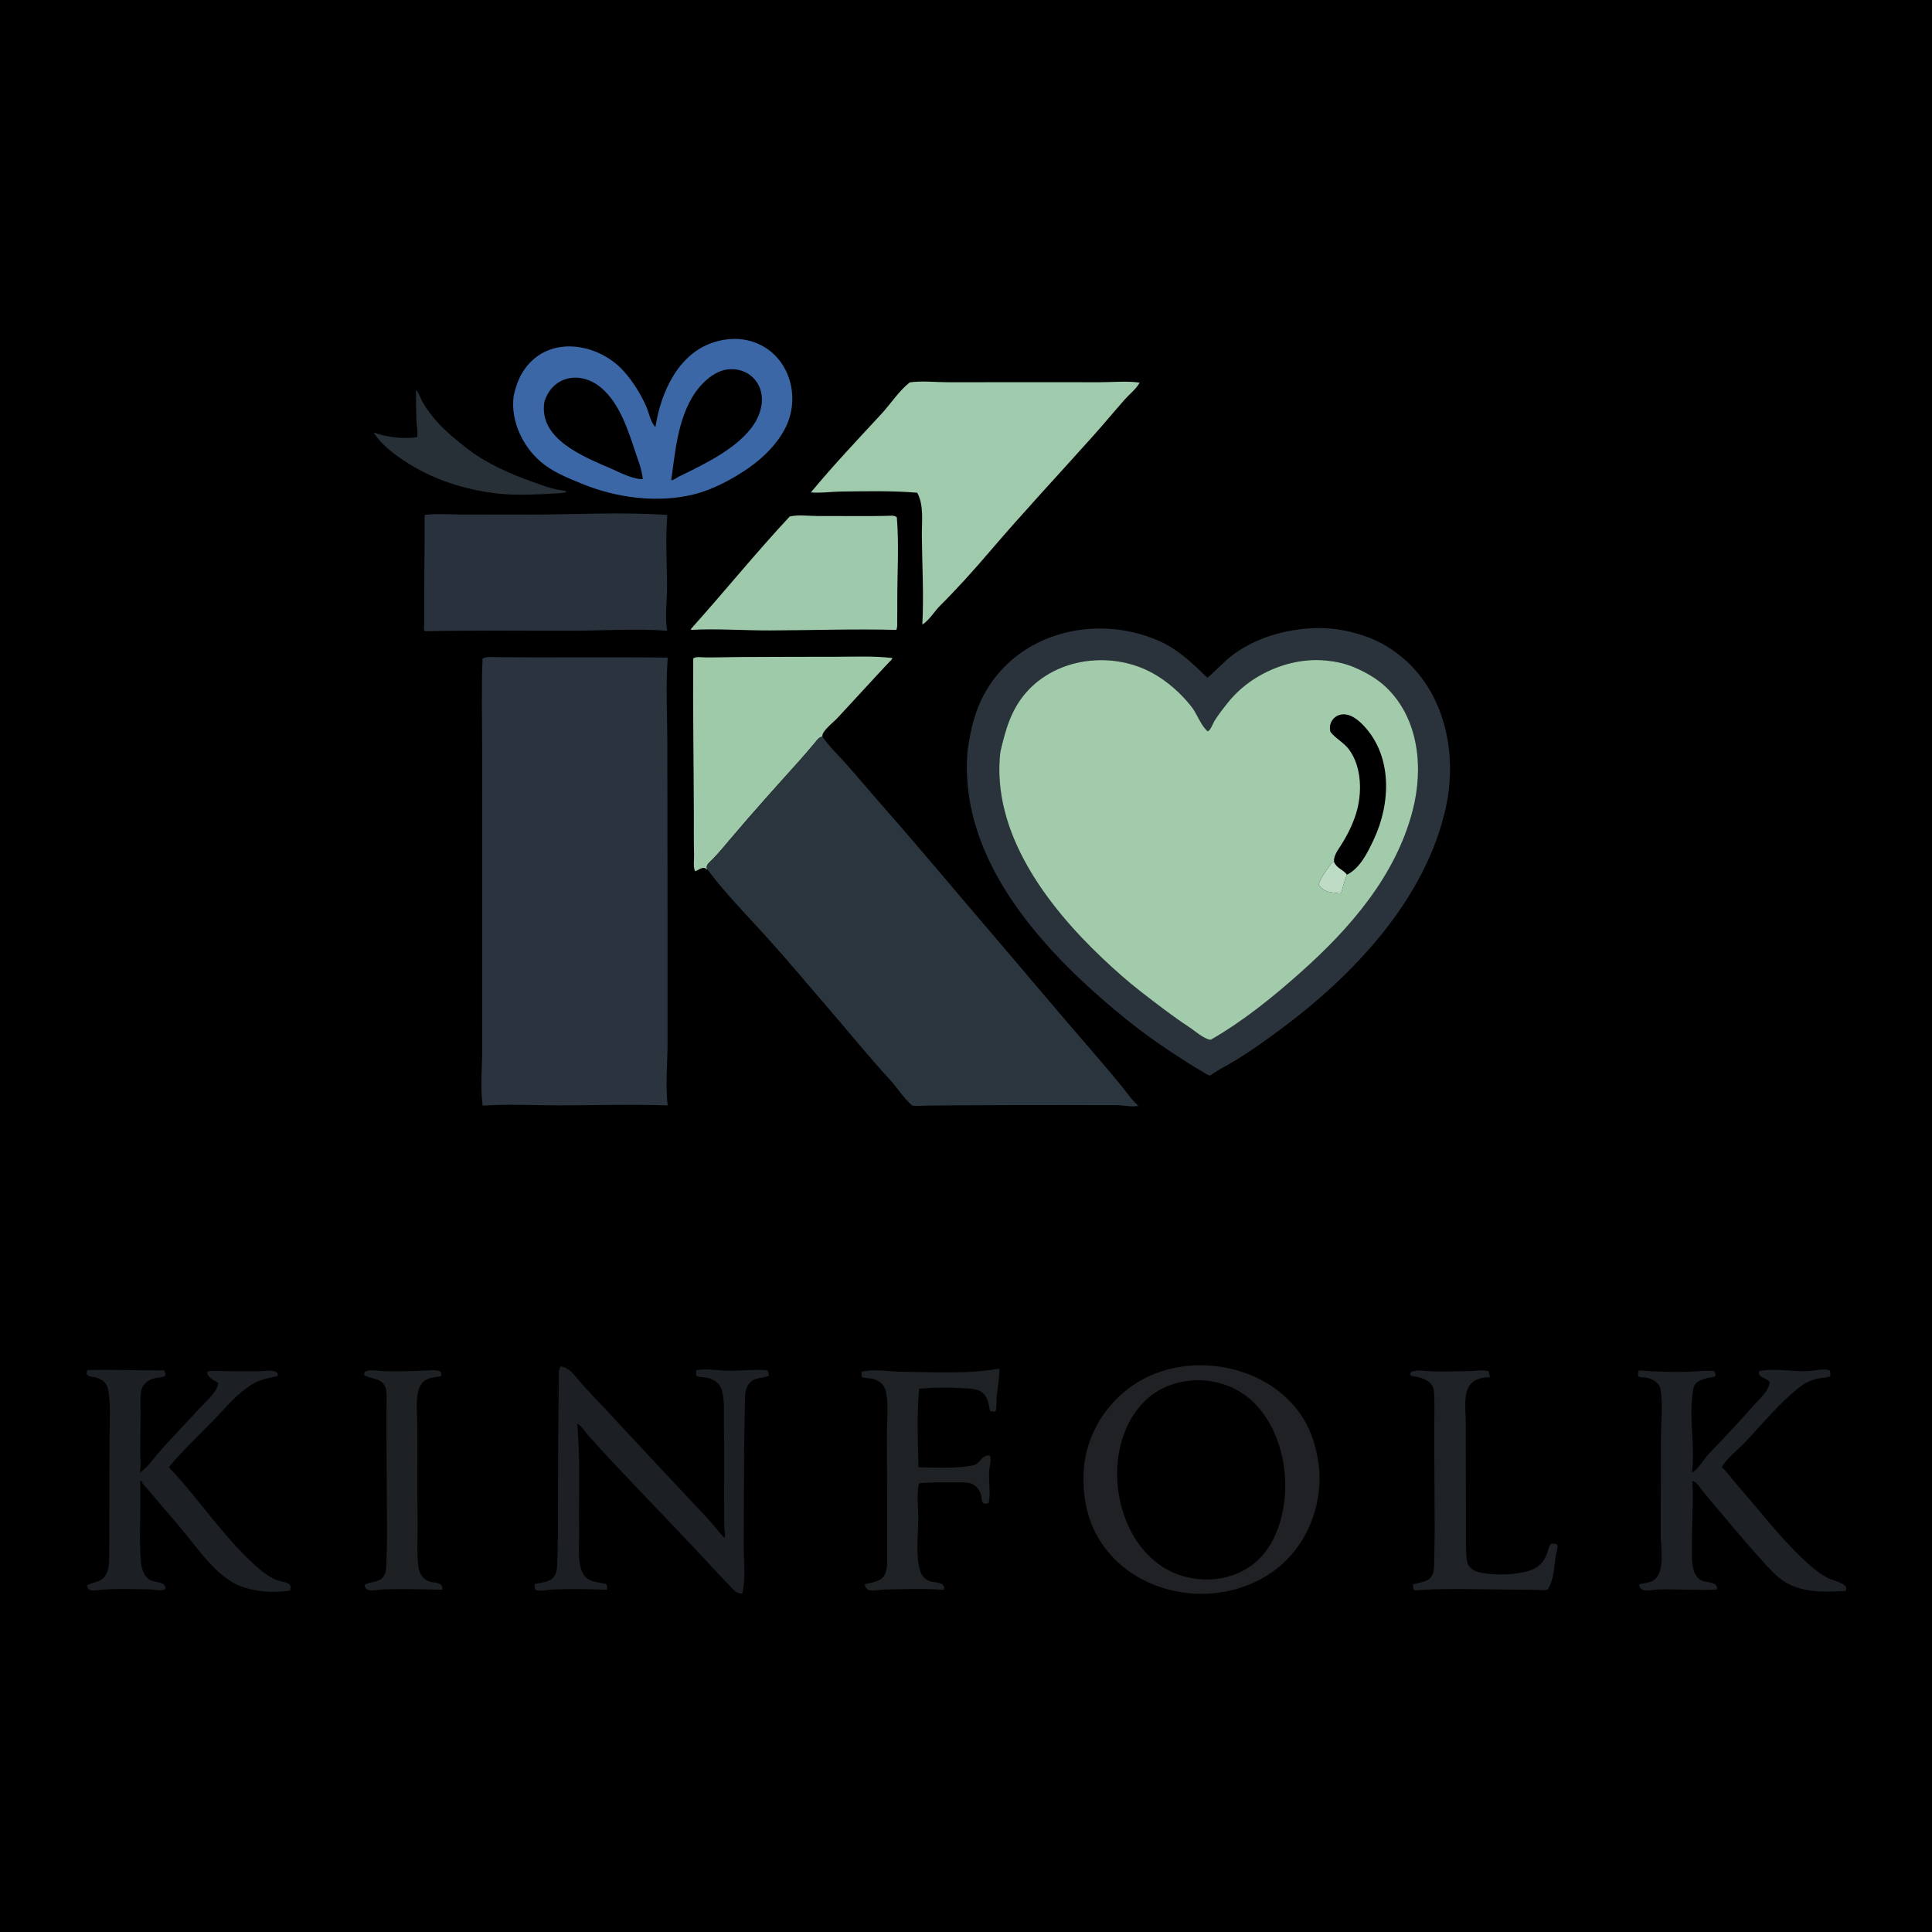
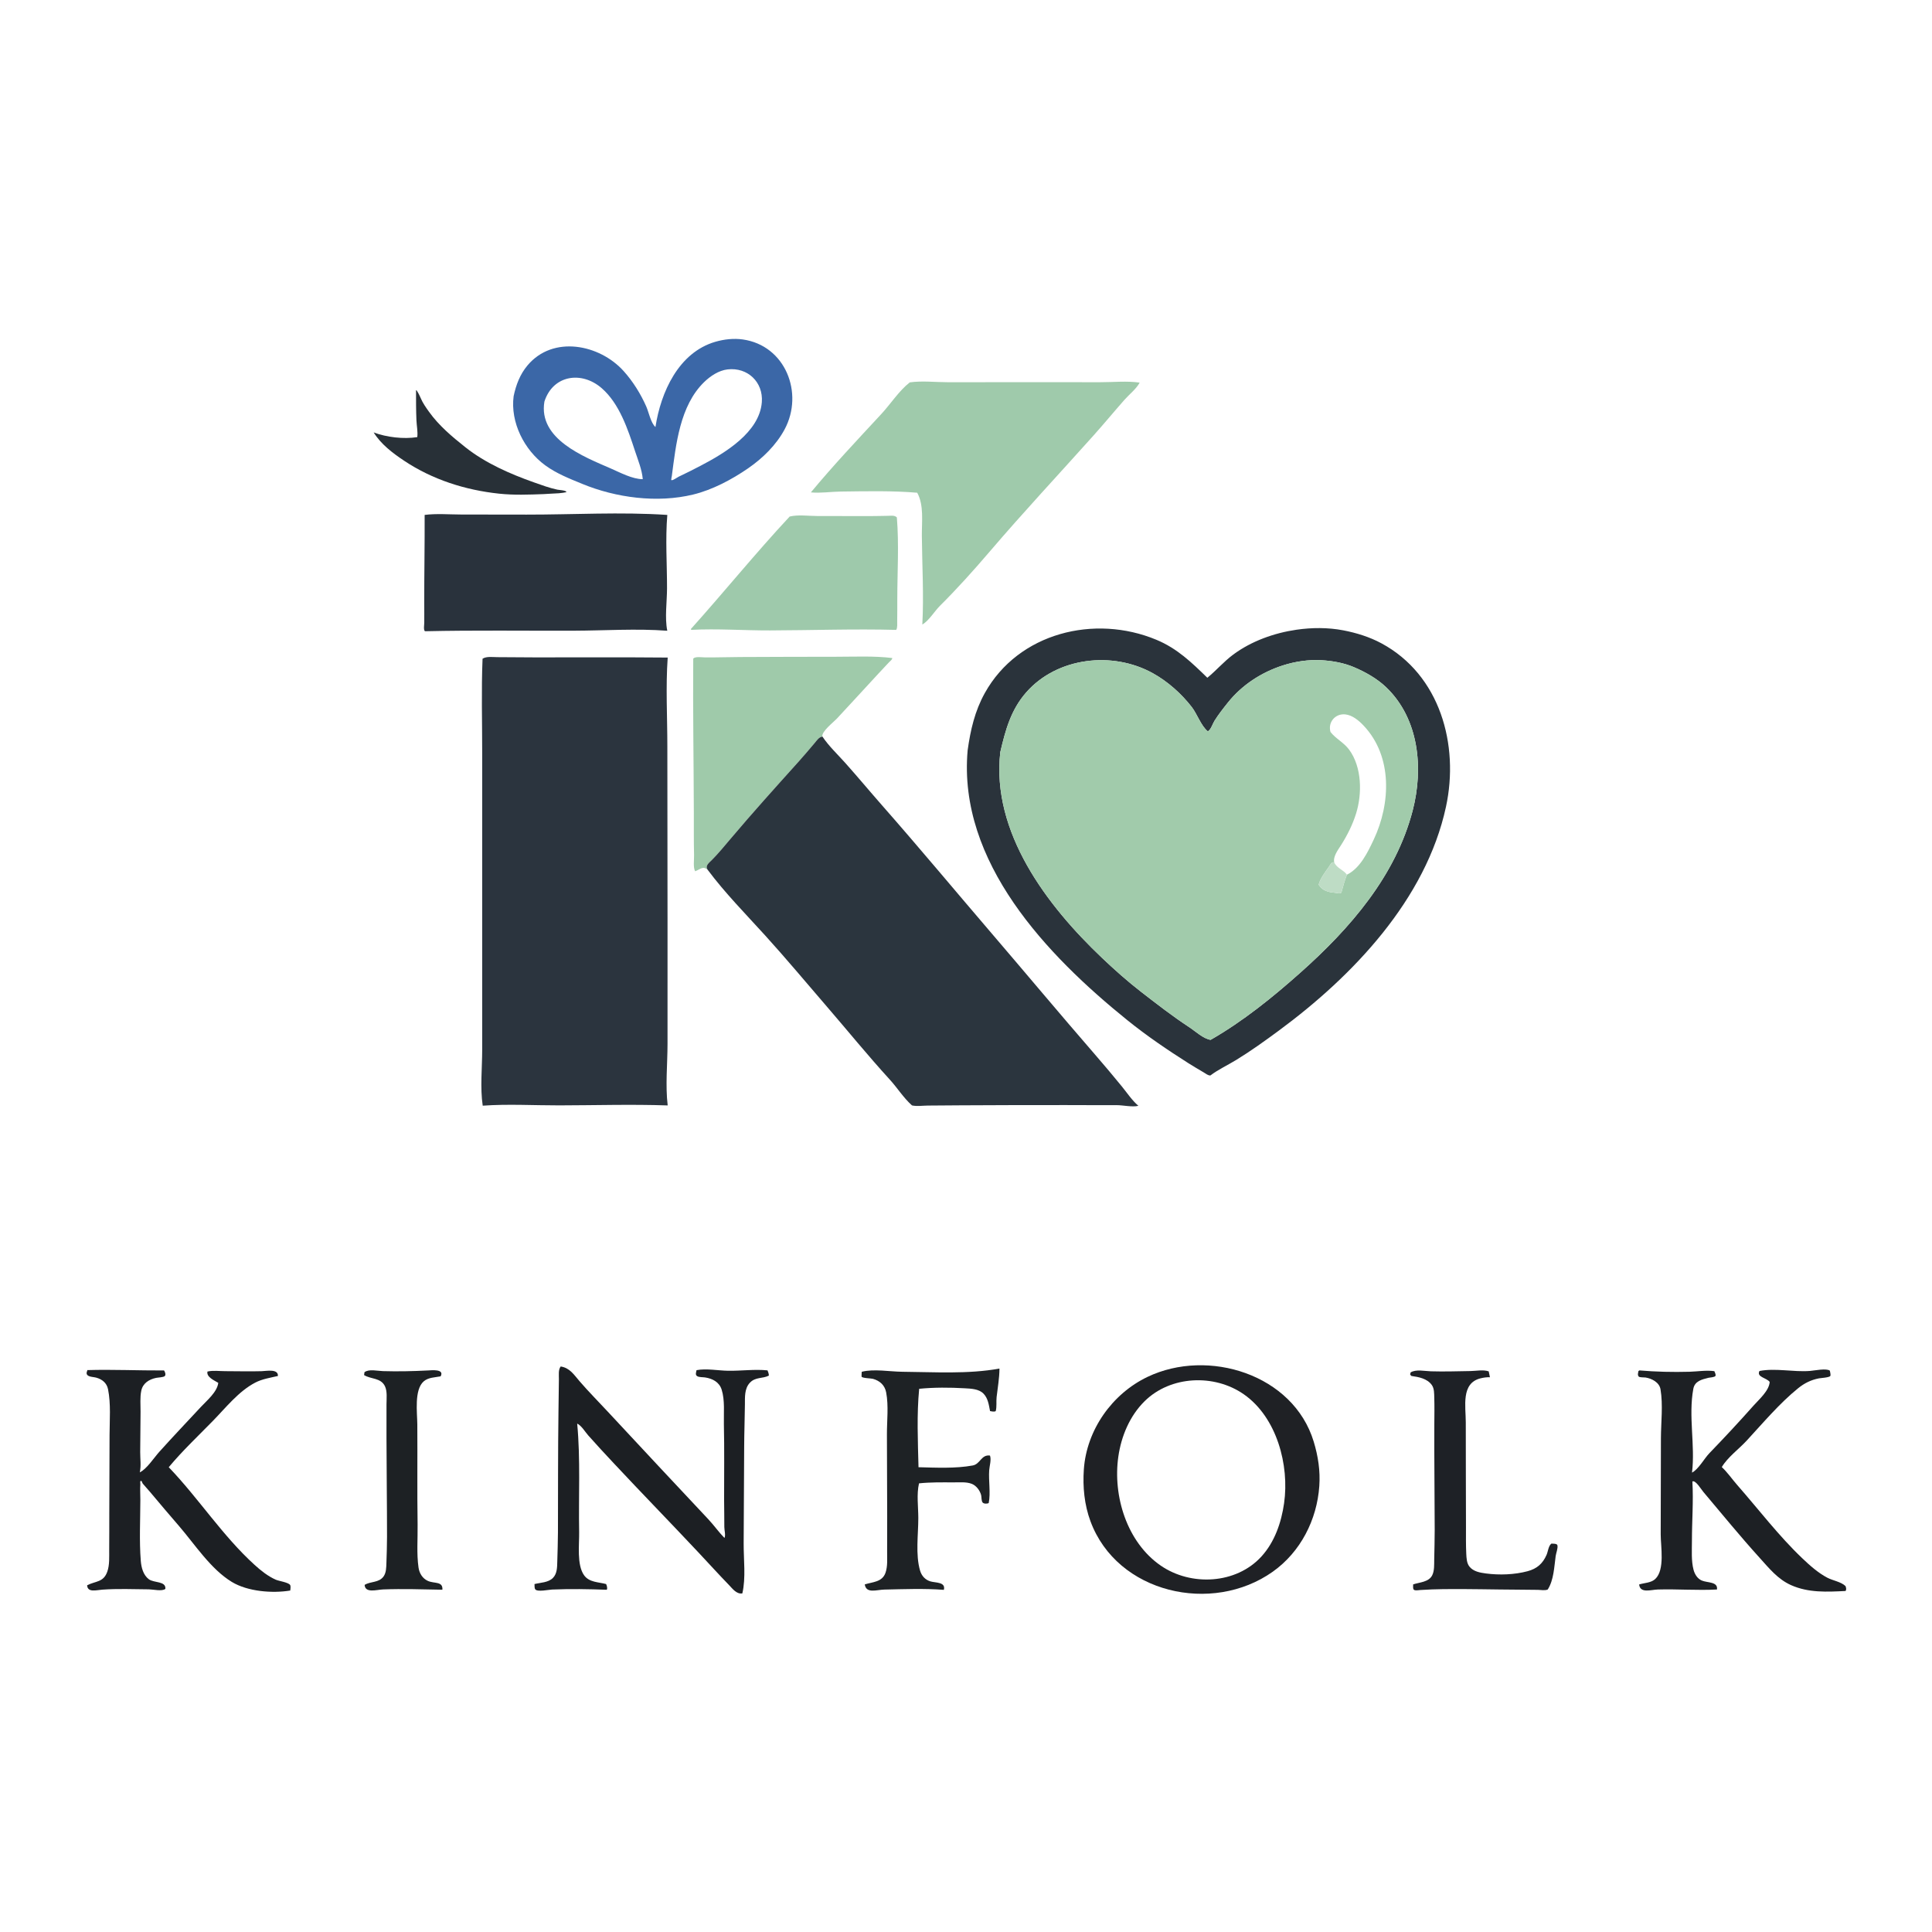
<svg xmlns="http://www.w3.org/2000/svg" shape-rendering="geometricPrecision" width="4000" height="4000" viewBox="0 0 532 532">
-   <rect width="100%" height="100%" />
+   <rect width="100%" height="100%" fill="none" />
  <path d=" M 23.854 377.966 C 23.923 377.735 23.992 377.504 24.062 377.273 C 31.062 377.069 38.162 377.407 45.17 377.372 C 45.431 377.721 45.761 378.564 45.349 378.939 C 44.995 379.262 43.463 379.313 42.968 379.419 C 41.043 379.828 39.342 380.883 38.907 382.93 C 38.512 384.786 38.72 386.879 38.704 388.768 C 38.671 392.462 38.621 396.158 38.605 399.853 C 38.597 401.666 38.895 403.643 38.494 405.425 C 40.389 404.538 42.417 401.393 43.814 399.837 C 47.585 395.638 51.482 391.548 55.321 387.413 C 56.957 385.652 59.803 383.325 60.104 380.782 C 58.932 380.085 56.798 379.16 57.128 377.671 C 58.733 377.306 60.37 377.57 62.006 377.567 C 65.334 377.563 68.667 377.674 71.995 377.573 C 73.409 377.531 76.644 376.854 76.528 378.893 C 74.446 379.375 72.182 379.726 70.272 380.724 C 65.705 383.111 62.196 387.604 58.644 391.237 C 54.55 395.425 50.211 399.517 46.464 404.014 C 54.684 412.577 61.283 422.903 70.1 430.905 C 71.842 432.486 73.789 434.046 75.955 434.995 C 76.792 435.362 79.376 435.712 79.876 436.426 C 80.112 436.764 79.965 437.618 79.923 437.974 C 74.964 438.796 68.19 438.239 63.847 435.609 C 58.034 432.089 53.664 425.276 49.28 420.192 C 46.599 417.081 43.927 413.954 41.297 410.801 C 40.654 410.03 39.945 409.299 39.312 408.53 C 39.118 408.295 39.084 407.701 38.789 407.779 C 38.486 407.86 38.663 408.395 38.642 408.708 C 38.548 410.105 38.649 411.585 38.647 412.993 C 38.636 418.554 38.329 424.264 38.767 429.808 C 38.91 431.626 39.441 433.714 40.987 434.867 C 42.397 435.917 45.736 435.325 45.538 437.512 C 44.682 438.265 42.096 437.654 41.006 437.645 C 36.738 437.608 32.398 437.425 28.138 437.732 C 26.542 437.847 24.103 438.602 23.992 436.528 C 26.364 435.305 28.482 435.77 29.548 432.771 C 30.208 430.911 30.053 428.683 30.07 426.737 C 30.1 423.449 30.088 420.161 30.095 416.873 C 30.109 409.634 30.145 402.394 30.168 395.155 C 30.181 391.06 30.561 386.597 29.754 382.56 C 29.41 380.838 28.164 379.818 26.524 379.358 C 25.537 379.081 23.748 379.213 23.854 377.966 Z" opacity="1" fill="rgb(28,31,35)" fill-rule="evenodd" />
  <path d=" M 100.365 377.85 C 101.601 376.912 103.925 377.508 105.426 377.553 C 109.563 377.675 113.645 377.589 117.773 377.375 C 118.837 377.319 122.473 376.91 121.33 378.993 C 119.765 379.3 117.981 379.263 116.701 380.354 C 114.001 382.655 114.89 389.033 114.913 392.221 C 114.981 401.414 114.851 410.609 114.993 419.802 C 115.053 423.682 114.694 427.797 115.245 431.641 C 115.468 433.197 116.322 434.637 117.796 435.311 C 119.596 436.133 121.986 435.351 121.819 437.75 C 116.378 437.653 110.939 437.46 105.493 437.669 C 103.716 437.738 100.552 438.778 100.402 436.421 C 102.076 435.385 104.325 435.887 105.618 434.097 C 106.367 433.061 106.365 431.55 106.406 430.326 C 106.484 427.962 106.569 425.611 106.571 423.243 C 106.578 414.166 106.437 405.083 106.424 396.001 C 106.419 392.889 106.418 389.777 106.427 386.665 C 106.432 385.143 106.68 383.127 105.999 381.714 C 104.853 379.331 102.116 379.825 100.252 378.643 C 100.29 378.379 100.327 378.114 100.365 377.85 Z" opacity="1" fill="rgb(29,33,36)" fill-rule="evenodd" />
  <path d=" M 102.887 119.069 C 106.417 120.413 111.149 120.963 114.904 120.364 C 115.085 118.873 114.738 117.25 114.673 115.748 C 114.551 112.964 114.559 110.233 114.561 107.446 C 114.752 107.253 115.642 109.132 115.841 109.612 C 116.401 110.962 117.279 112.201 118.128 113.387 C 120.887 117.238 124.489 120.251 128.173 123.175 C 133.646 127.52 140.52 130.528 147.068 132.841 C 149.138 133.572 151.33 134.384 153.472 134.83 C 153.976 134.935 155.65 134.993 155.98 135.426 C 156.124 135.615 153.998 135.822 153.889 135.825 C 152.493 135.865 151.105 136.004 149.711 136.057 C 145.603 136.21 141.526 136.371 137.426 135.936 C 128.133 134.949 119.103 132.079 111.295 126.877 C 108.134 124.771 104.915 122.337 102.887 119.069 Z" opacity="1" fill="rgb(40,48,55)" fill-rule="evenodd" />
  <path d=" M 116.93 141.787 C 120.209 141.374 123.7 141.672 127.007 141.679 C 133.006 141.692 139.005 141.697 145.005 141.704 C 157.835 141.72 170.956 140.932 183.754 141.791 C 183.195 148.431 183.681 155.329 183.674 161.997 C 183.67 165.663 183.014 170.103 183.744 173.685 C 175.255 173.047 166.512 173.643 158 173.672 C 144.342 173.719 130.66 173.511 117.01 173.822 C 116.573 173.415 116.816 172.117 116.824 171.503 C 116.85 169.671 116.817 167.836 116.816 166.003 C 116.811 157.933 116.963 149.853 116.93 141.787 Z" opacity="1" fill="rgb(41,50,60)" fill-rule="evenodd" />
  <path d=" M 132.879 181.383 C 133.957 180.687 135.655 180.951 136.917 180.956 C 140.281 180.969 143.644 181.008 147.008 181.017 C 159.291 181.05 171.58 180.948 183.86 181.067 C 183.288 189.13 183.763 197.413 183.762 205.5 C 183.76 221.5 183.794 237.499 183.813 253.499 C 183.827 264.832 183.826 276.165 183.811 287.498 C 183.803 293.01 183.194 298.926 183.857 304.394 C 173.937 304.051 163.933 304.363 154.005 304.379 C 147.026 304.39 139.88 303.962 132.921 304.462 C 132.181 299.492 132.778 294.031 132.778 289.005 C 132.778 279.005 132.768 269.005 132.774 259.005 C 132.785 241.838 132.757 224.671 132.778 207.504 C 132.788 198.816 132.518 190.063 132.879 181.383 Z" opacity="1" fill="rgb(43,52,62)" fill-rule="evenodd" />
  <path d=" M 141.433 109.099 C 142.093 105.984 143.181 103.091 145.256 100.618 C 152.304 92.221 165.117 94.821 171.738 102.193 C 174.307 105.054 176.401 108.423 177.955 111.932 C 178.625 113.444 179.222 116.516 180.488 117.58 C 181.961 107.983 186.861 97.051 196.984 94.114 C 199.398 93.414 202.014 93.121 204.509 93.47 C 216.267 95.116 221.41 108.218 216.063 118.215 C 213.746 122.546 210.019 126.184 206.01 128.951 C 201.551 132.027 196.176 134.886 190.878 136.175 C 180.977 138.584 169.614 137.073 160.309 133.235 C 156.766 131.774 153.256 130.411 150.131 128.13 C 144.345 123.907 140.499 116.295 141.433 109.099 Z M 149.909 110.582 C 148.171 120.912 160.749 125.761 168.198 129.004 C 170.781 130.129 174.125 131.943 176.995 131.947 C 176.784 129.331 175.667 126.659 174.855 124.186 C 172.903 118.237 170.574 111.16 165.711 106.912 C 160.171 102.073 152.268 103.24 149.909 110.582 Z M 184.993 131.093 C 184.863 131.731 184.922 131.382 184.828 132.142 C 184.992 132.55 186.52 131.435 186.888 131.262 C 188.939 130.3 190.931 129.286 192.943 128.236 C 199.564 124.779 209.149 119.06 209.78 110.735 C 210.199 105.217 205.866 101.087 200.353 101.72 C 197.921 101.999 195.603 103.548 193.887 105.22 C 187.196 111.739 186.145 122.361 184.993 131.093 Z" opacity="1" fill="rgb(59,103,167)" fill-rule="evenodd" />
  <path d=" M 147.18 436.189 C 148.851 435.772 150.993 435.801 152.268 434.491 C 153.437 433.291 153.414 431.531 153.456 429.969 C 153.527 427.298 153.629 424.634 153.638 421.957 C 153.676 410.806 153.633 399.656 153.784 388.506 C 153.824 385.589 153.855 382.672 153.9 379.756 C 153.916 378.644 153.691 377.195 154.393 376.275 C 156.908 376.669 158.03 378.528 159.612 380.362 C 162.088 383.232 164.783 385.94 167.361 388.72 C 176.558 398.639 185.814 408.495 195.06 418.365 C 196.604 420.013 197.91 421.88 199.489 423.5 C 199.868 422.742 199.449 421.341 199.453 420.499 C 199.465 418.006 199.398 415.511 199.392 413.017 C 199.376 406.075 199.49 399.135 199.33 392.193 C 199.261 389.171 199.644 385.553 198.714 382.64 C 198.046 380.547 196.183 379.608 194.161 379.295 C 193.547 379.2 192.529 379.275 191.987 378.948 C 191.363 378.571 191.705 377.866 191.798 377.291 C 194.501 376.773 197.745 377.413 200.507 377.457 C 204.08 377.513 207.809 376.982 211.35 377.349 C 211.556 377.84 211.695 378.259 211.716 378.791 C 209.977 379.685 207.994 379.114 206.461 380.781 C 204.97 382.4 205.138 384.73 205.119 386.778 C 205.082 390.617 204.933 394.439 204.917 398.276 C 204.882 407.182 204.832 416.088 204.777 424.994 C 204.751 429.363 205.415 434.501 204.412 438.764 C 202.811 439.029 201.707 437.457 200.699 436.419 C 197.869 433.5 195.127 430.474 192.344 427.507 C 184.588 419.238 176.674 411.131 168.935 402.847 C 166.594 400.341 164.249 397.826 161.978 395.257 C 161.114 394.278 160.109 392.548 158.935 392.004 C 159.869 401.822 159.288 411.986 159.475 421.852 C 159.539 425.23 158.768 430.933 160.86 433.801 C 162.275 435.743 164.784 435.626 166.901 436.187 C 167.083 436.611 167.338 437.317 167.081 437.762 C 162.081 437.574 157.006 437.486 152.004 437.701 C 151.157 437.738 147.993 438.406 147.413 437.665 C 147.106 437.273 147.237 436.684 147.18 436.189 Z" opacity="1" fill="rgb(28,31,35)" fill-rule="evenodd" />
  <path d=" M 190.252 173.196 C 199.408 163.001 208.087 152.267 217.445 142.234 C 219.801 141.665 222.585 142.086 225.003 142.09 C 229.836 142.097 234.669 142.102 239.503 142.113 C 241.155 142.116 242.803 142.053 244.455 142.04 C 245.306 142.033 246.357 141.833 246.959 142.478 C 247.579 149.903 247.084 157.541 247.079 164.994 C 247.077 166.992 247.088 168.991 247.055 170.988 C 247.044 171.665 247.167 172.895 246.779 173.449 C 235.218 173.14 223.568 173.561 211.997 173.597 C 204.818 173.62 197.469 173.059 190.324 173.443 C 190.3 173.36 190.276 173.278 190.252 173.196 Z" opacity="1" fill="rgb(158,201,171)" fill-rule="evenodd" />
  <path d=" M 226.47 202.83 C 225.5 202.941 224.934 203.878 224.327 204.595 C 222.809 206.39 221.297 208.177 219.724 209.924 C 213.483 216.858 207.234 223.785 201.216 230.915 C 199.538 232.903 197.864 234.944 196.034 236.795 C 195.225 237.614 194.045 238.399 194.907 239.565 C 193.6 238.34 192.846 239.369 191.423 239.913 C 190.821 238.912 191.149 236.686 191.119 235.498 C 191.02 231.665 191.068 227.823 191.057 223.988 C 191.016 209.785 190.777 195.578 190.892 181.375 C 191.379 180.695 193.385 181.022 194.181 181.027 C 197.449 181.05 200.727 180.929 203.999 180.917 C 212.752 180.886 221.504 180.841 230.257 180.845 C 235.29 180.848 240.697 180.578 245.686 181.195 C 245.746 181.598 245.08 182.067 244.82 182.346 C 243.856 183.382 242.88 184.407 241.918 185.446 C 238.075 189.595 234.271 193.781 230.409 197.912 C 229.52 198.862 226.099 201.511 226.47 202.83 Z" opacity="1" fill="rgb(159,202,170)" fill-rule="evenodd" />
  <path d=" M 226.47 202.83 C 228.199 205.434 230.721 207.8 232.806 210.139 C 236.244 213.997 239.554 217.975 242.967 221.855 C 253.117 233.391 262.961 245.23 272.96 256.897 C 282.485 268.01 291.865 279.245 301.455 290.302 C 303.975 293.208 306.47 296.166 308.901 299.145 C 310.356 300.927 311.709 302.997 313.463 304.495 C 311.85 304.925 309.22 304.312 307.499 304.317 C 302.833 304.333 298.166 304.303 293.5 304.296 C 283.834 304.282 274.169 304.315 264.503 304.365 C 261.504 304.38 258.506 304.414 255.507 304.43 C 254.123 304.438 252.47 304.696 251.128 304.39 C 248.833 302.361 247.069 299.526 244.994 297.256 C 239.015 290.713 233.419 283.82 227.63 277.109 C 221.992 270.572 216.439 263.909 210.635 257.52 C 205.355 251.709 199.602 245.854 194.907 239.565 C 194.045 238.399 195.225 237.614 196.034 236.795 C 197.864 234.944 199.538 232.903 201.216 230.915 C 207.234 223.785 213.483 216.858 219.724 209.924 C 221.297 208.177 222.809 206.39 224.327 204.595 C 224.934 203.878 225.5 202.941 226.47 202.83 Z" opacity="1" fill="rgb(43,53,62)" fill-rule="evenodd" />
  <path d=" M 223.287 135.583 C 229.437 128.163 236.116 121.093 242.668 114.018 C 245.231 111.252 247.55 107.608 250.512 105.294 C 253.881 104.811 257.593 105.247 261 105.249 C 268.001 105.254 275.001 105.246 282.001 105.239 C 289.001 105.232 296.001 105.223 303 105.245 C 306.52 105.256 310.339 104.847 313.819 105.36 C 312.941 107.045 310.921 108.634 309.65 110.075 C 306.788 113.32 304.035 116.657 301.15 119.879 C 291.595 130.556 281.761 141.073 272.457 151.964 C 268.114 157.048 263.562 162.11 258.82 166.825 C 257.355 168.282 255.736 170.99 253.972 171.968 C 254.413 163.905 253.911 155.603 253.842 147.495 C 253.81 143.713 254.455 139.119 252.566 135.678 C 245.571 135.091 238.518 135.272 231.497 135.356 C 228.845 135.388 225.897 135.846 223.287 135.583 Z" opacity="1" fill="rgb(159,202,171)" fill-rule="evenodd" />
  <path d=" M 237.296 377.734 C 240.647 376.878 245.035 377.705 248.508 377.733 C 257.251 377.804 266.573 378.424 275.21 376.851 C 275.214 379.427 274.716 382.144 274.428 384.714 C 274.285 385.994 274.521 387.324 274.183 388.573 C 273.739 388.824 273.102 388.646 272.622 388.556 C 272.279 386.853 272.083 385.023 270.785 383.722 C 269.504 382.439 267.355 382.38 265.666 382.281 C 261.532 382.04 257.225 382.016 253.106 382.421 C 252.421 389.489 252.746 396.916 252.924 404.017 C 257.702 404.138 263.154 404.411 267.868 403.533 C 269.942 403.146 270.201 400.467 272.603 400.806 C 273.022 401.946 272.47 403.682 272.386 404.865 C 272.181 407.757 272.822 411.079 272.253 413.882 C 271.848 414.111 270.929 414.126 270.591 413.747 C 270.201 413.308 270.309 412.242 270.167 411.691 C 269.84 410.432 268.841 409.09 267.61 408.601 C 266.083 407.995 264.112 408.2 262.502 408.194 C 259.362 408.182 256.185 408.127 253.063 408.46 C 252.36 411.452 252.866 414.938 252.868 418.004 C 252.872 422.557 252.056 428.066 253.351 432.481 C 253.774 433.922 254.756 435.02 256.2 435.453 C 257.627 435.88 260.465 435.575 259.904 437.787 C 254.504 437.367 248.916 437.596 243.5 437.71 C 241.346 437.756 238.524 438.895 238.122 436.286 C 240.322 435.592 242.903 435.667 243.819 433.122 C 244.464 431.33 244.27 429.215 244.281 427.342 C 244.301 424.062 244.299 420.781 244.297 417.501 C 244.293 410.001 244.249 402.501 244.225 395.001 C 244.213 391.249 244.722 387.109 244.014 383.41 C 243.637 381.44 242.295 380.221 240.38 379.679 C 239.881 379.537 237.488 379.506 237.258 379.097 C 237.197 378.989 237.295 377.749 237.296 377.734 Z" opacity="1" fill="rgb(30,34,37)" fill-rule="evenodd" />
  <path d=" M 266.452 206.609 C 267.227 201.035 268.427 195.784 271.191 190.821 C 280.431 174.232 301.424 169.082 318.424 176.169 C 324.167 178.563 328.107 182.391 332.457 186.63 C 334.925 184.619 336.989 182.174 339.561 180.262 C 344.555 176.549 350.862 174.294 356.985 173.405 C 361.244 172.787 365.678 172.763 369.911 173.575 C 373.502 174.263 377.15 175.399 380.38 177.137 C 396.536 185.831 401.866 205.073 398.165 222.174 C 392.646 247.671 372.561 268.729 352.162 283.776 C 348.337 286.598 344.452 289.391 340.396 291.875 C 338.093 293.286 335.455 294.506 333.311 296.132 C 332.707 296.219 331.972 295.606 331.477 295.314 C 330.071 294.484 328.657 293.661 327.278 292.786 C 321.481 289.111 315.769 285.229 310.424 280.917 C 288.351 263.112 263.717 237.397 266.452 206.609 Z M 275.442 207.107 C 272.953 229.202 288.296 249.37 303.415 263.728 C 306.899 267.038 310.511 270.254 314.314 273.194 C 318.628 276.528 322.9 279.854 327.468 282.848 C 329.16 283.957 331.335 286.028 333.36 286.334 C 342.263 281.242 350.506 274.57 358.141 267.769 C 371.773 255.626 384.332 241.209 389.006 223.158 C 392.007 211.565 390.778 197.927 381.674 189.226 C 379.194 186.855 375.975 185.051 372.838 183.717 C 370.053 182.532 366.944 181.979 363.934 181.799 C 360.353 181.584 356.591 182.15 353.183 183.253 C 347.338 185.145 341.994 188.617 338.135 193.436 C 336.833 195.062 335.531 196.72 334.423 198.487 C 333.907 199.31 333.459 200.897 332.598 201.39 C 330.773 199.972 329.626 196.57 328.166 194.69 C 325.286 190.982 321.547 187.648 317.432 185.37 C 306.352 179.236 291.104 180.95 282.581 190.657 C 278.344 195.482 276.86 201.046 275.442 207.107 Z" opacity="1" fill="rgb(42,51,59)" fill-rule="evenodd" />
  <path d=" M 275.442 207.107 C 276.86 201.046 278.344 195.482 282.581 190.657 C 291.104 180.95 306.352 179.236 317.432 185.37 C 321.547 187.648 325.286 190.982 328.166 194.69 C 329.626 196.57 330.773 199.972 332.598 201.39 C 333.459 200.897 333.907 199.31 334.423 198.487 C 335.531 196.72 336.833 195.062 338.135 193.436 C 341.994 188.617 347.338 185.145 353.183 183.253 C 356.591 182.15 360.353 181.584 363.934 181.799 C 366.944 181.979 370.053 182.532 372.838 183.717 C 375.975 185.051 379.194 186.855 381.674 189.226 C 390.778 197.927 392.007 211.565 389.006 223.158 C 384.332 241.209 371.773 255.626 358.141 267.769 C 350.506 274.57 342.263 281.242 333.36 286.334 C 331.335 286.028 329.16 283.957 327.468 282.848 C 322.9 279.854 318.628 276.528 314.314 273.194 C 310.511 270.254 306.899 267.038 303.415 263.728 C 288.296 249.37 272.953 229.202 275.442 207.107 Z M 370.896 240.859 C 374.547 239.041 376.594 234.75 378.256 231.227 C 382.952 221.28 383.515 208.252 375.456 199.771 C 374.148 198.395 372.392 196.918 370.442 196.717 C 367.715 196.437 365.608 198.826 366.362 201.553 C 367.803 203.402 370.057 204.467 371.498 206.424 C 375.037 211.233 375.121 218.574 373.401 224.058 C 372.45 227.092 371.008 229.964 369.318 232.65 C 368.462 234.011 367.032 235.813 367.394 237.479 C 366.653 237.262 366.371 238.048 365.995 238.588 C 364.952 240.087 363.561 241.829 363.106 243.605 C 364.133 245.288 365.787 245.677 367.638 245.84 C 368.194 245.889 368.881 246.179 369.357 245.804 C 369.821 244.203 370.266 242.397 370.896 240.859 Z" opacity="1" fill="rgb(161,203,171)" fill-rule="evenodd" />
  <path d=" M 298.45 404.609 C 299.206 393.749 306.237 383.79 316.009 379.131 C 332.688 371.179 356.123 378.438 361.743 396.961 C 362.961 400.975 363.577 404.999 363.287 409.2 C 362.645 418.482 358.135 427.351 350.475 432.785 C 333.776 444.632 307.637 438.77 300.275 418.903 C 298.592 414.364 298.115 409.42 298.45 404.609 Z M 307.946 401.099 C 306.393 411.959 310.307 424.681 319.62 431.107 C 327.936 436.844 340.394 436.246 347.367 428.585 C 351.013 424.58 352.832 419.228 353.587 413.948 C 355.09 403.449 351.59 390.264 342.483 383.925 C 334.36 378.27 322.358 378.778 315.199 385.825 C 311.104 389.855 308.752 395.459 307.946 401.099 Z" opacity="1" fill="rgb(31,33,37)" fill-rule="evenodd" />
  <path d=" M 367.394 237.479 C 368.121 239.098 369.955 239.522 370.896 240.859 C 370.266 242.397 369.821 244.203 369.357 245.804 C 368.881 246.179 368.194 245.889 367.638 245.84 C 365.787 245.677 364.133 245.288 363.106 243.605 C 363.561 241.829 364.952 240.087 365.995 238.588 C 366.371 238.048 366.653 237.262 367.394 237.479 Z" opacity="1" fill="rgb(190,220,197)" fill-rule="evenodd" />
  <path d=" M 388.428 377.915 C 389.877 376.993 392.333 377.556 394.01 377.606 C 397.635 377.714 401.257 377.595 404.881 377.537 C 406.494 377.511 408.383 377.102 409.935 377.617 C 410.043 378.163 410.177 378.698 410.274 379.245 C 409.403 379.204 408.525 379.333 407.681 379.541 C 402.255 380.873 403.625 387.303 403.621 391.649 C 403.613 401.266 403.665 410.882 403.675 420.498 C 403.677 422.949 403.634 425.411 403.755 427.859 C 403.811 429.008 403.871 430.437 404.624 431.378 C 405.714 432.74 407.535 433.059 409.173 433.273 C 412.895 433.759 417.023 433.62 420.651 432.649 C 423.217 431.962 424.809 430.576 425.874 428.129 C 426.282 427.19 426.365 425.678 427.199 425.051 C 427.53 425.081 428.751 424.994 428.857 425.522 C 429.03 426.392 428.493 427.602 428.374 428.471 C 427.962 431.478 427.859 435.072 426.192 437.689 C 425.423 438.029 424.33 437.801 423.5 437.786 C 421.666 437.753 419.832 437.739 417.998 437.731 C 411.162 437.701 404.333 437.506 397.497 437.584 C 395.353 437.608 393.209 437.693 391.07 437.831 C 390.695 437.855 389.448 438.113 389.222 437.629 C 389.031 437.221 389.157 436.73 389.127 436.281 C 390.911 435.681 393.442 435.677 394.389 433.748 C 395.009 432.486 394.903 430.798 394.929 429.431 C 394.982 426.697 395.064 423.97 395.062 421.225 C 395.053 411.538 394.91 401.844 394.959 392.16 C 394.972 389.726 395.022 387.289 394.944 384.856 C 394.907 383.721 394.962 382.348 394.271 381.383 C 392.99 379.593 390.684 379.174 388.646 378.887 C 388.175 378.359 388.277 378.675 388.428 377.915 Z" opacity="1" fill="rgb(30,33,38)" fill-rule="evenodd" />
  <path d=" M 451.415 377.361 C 455.977 377.747 460.644 377.857 465.223 377.729 C 467.502 377.665 469.799 377.248 472.069 377.569 C 472.175 377.836 472.532 378.512 472.38 378.853 C 472.198 379.261 470.843 379.294 470.473 379.388 C 468.669 379.844 466.677 380.269 466.277 382.427 C 464.877 389.976 466.83 397.918 465.917 405.502 C 467.707 404.582 469.263 401.65 470.704 400.155 C 474.826 395.878 478.874 391.545 482.815 387.098 C 484.329 385.388 487.165 382.959 487.305 380.528 C 486.454 379.381 483.586 379.198 484.497 377.517 C 488.904 376.657 493.88 377.858 498.387 377.505 C 499.633 377.407 502.925 376.712 503.875 377.43 C 503.924 377.714 504.17 378.607 503.992 378.892 C 503.72 379.328 501.335 379.456 500.861 379.548 C 498.697 379.967 496.873 380.866 495.159 382.253 C 490.019 386.41 485.444 391.854 480.96 396.707 C 478.819 399.025 475.724 401.269 474.117 403.98 C 475.669 405.417 476.948 407.296 478.348 408.892 C 484.229 415.599 489.793 422.915 496.258 429.071 C 498.331 431.045 500.606 433.087 503.155 434.431 C 504.681 435.236 506.953 435.554 508.189 436.75 C 508.357 437.243 508.476 437.625 508.208 438.096 C 503.108 438.353 498.006 438.628 493.202 436.492 C 489.512 434.852 487.113 431.803 484.471 428.888 C 479.161 423.032 474.146 416.869 469.046 410.826 C 468.446 410.12 466.866 407.463 466.018 407.949 C 466.334 413.408 465.888 418.888 465.893 424.35 C 465.895 426.898 465.681 429.794 466.343 432.279 C 466.662 433.477 467.401 434.697 468.588 435.21 C 470.16 435.89 473.105 435.485 472.789 437.686 C 467.392 437.988 461.917 437.53 456.5 437.69 C 454.613 437.746 451.611 438.832 451.359 436.298 C 452.801 435.849 454.651 435.878 455.802 434.79 C 458.499 432.24 457.29 425.841 457.295 422.505 C 457.309 413.67 457.32 404.835 457.355 396.001 C 457.373 391.653 457.968 386.849 457.241 382.553 C 456.918 380.641 454.824 379.577 453.094 379.31 C 452.777 379.261 451.485 379.325 451.256 379.066 C 450.851 378.608 451.09 378.058 451.165 377.549 C 451.248 377.486 451.332 377.424 451.415 377.361 Z" opacity="1" fill="rgb(29,32,36)" fill-rule="evenodd" />
</svg>
